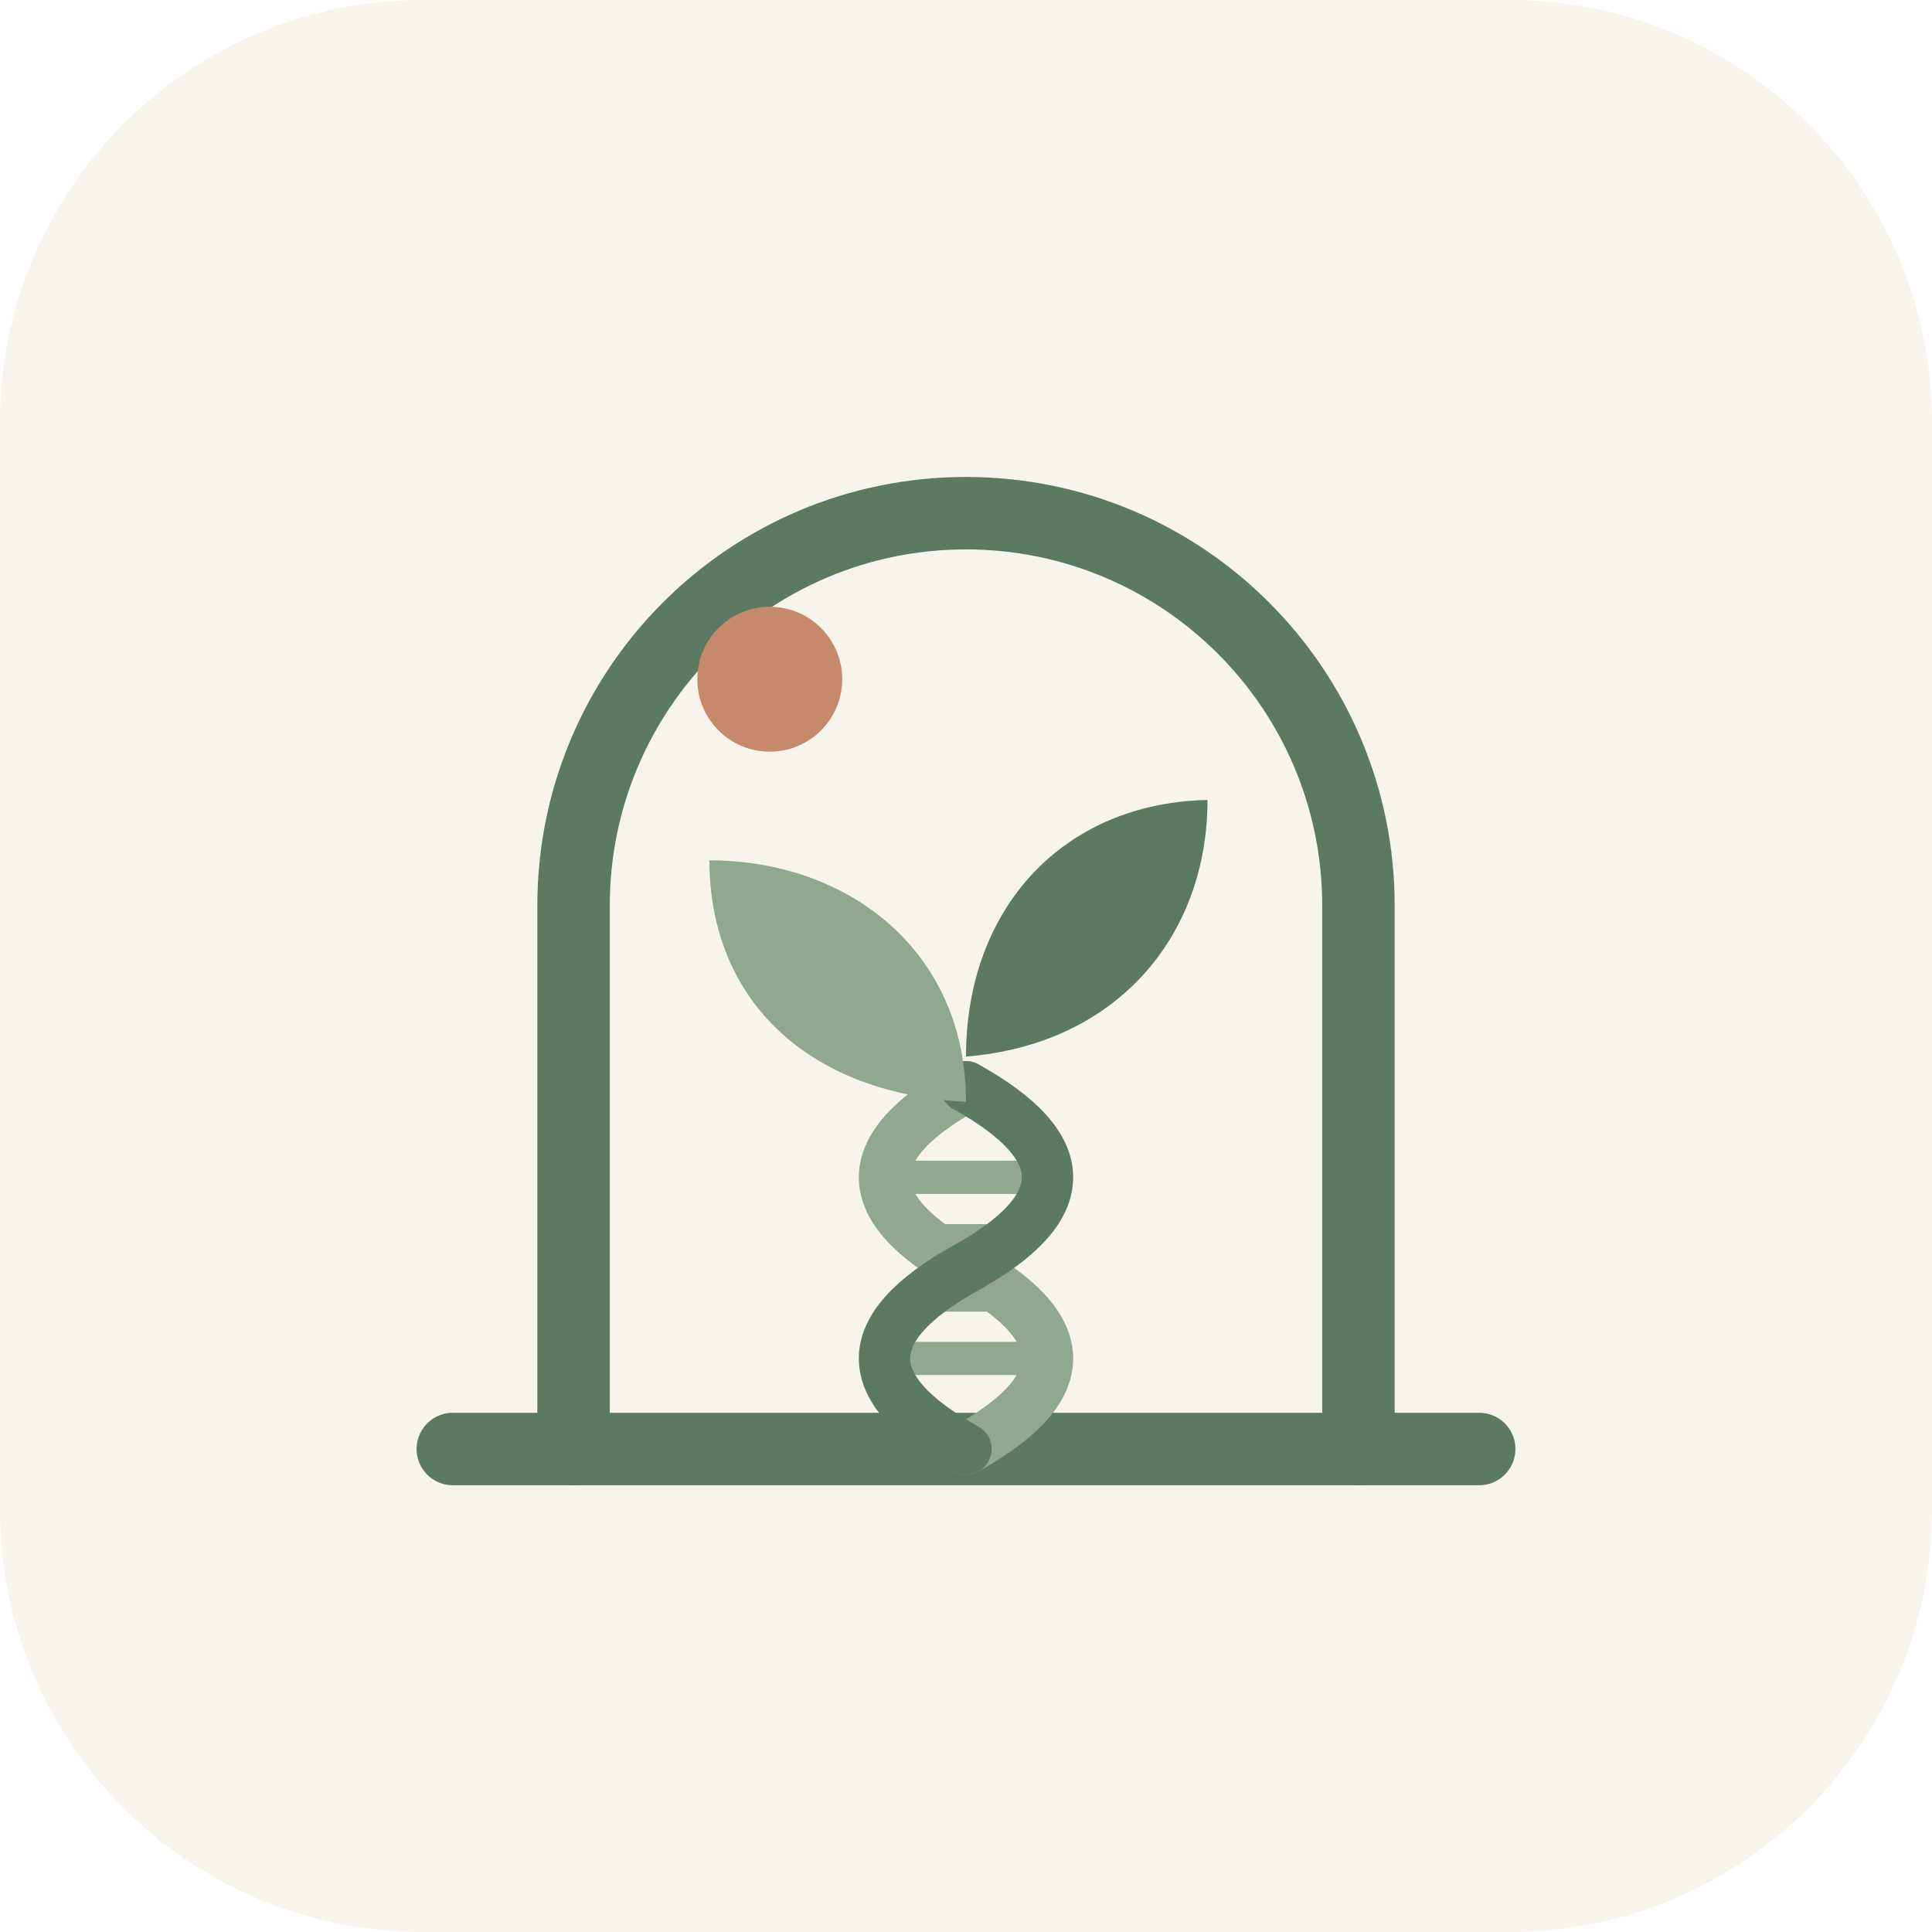
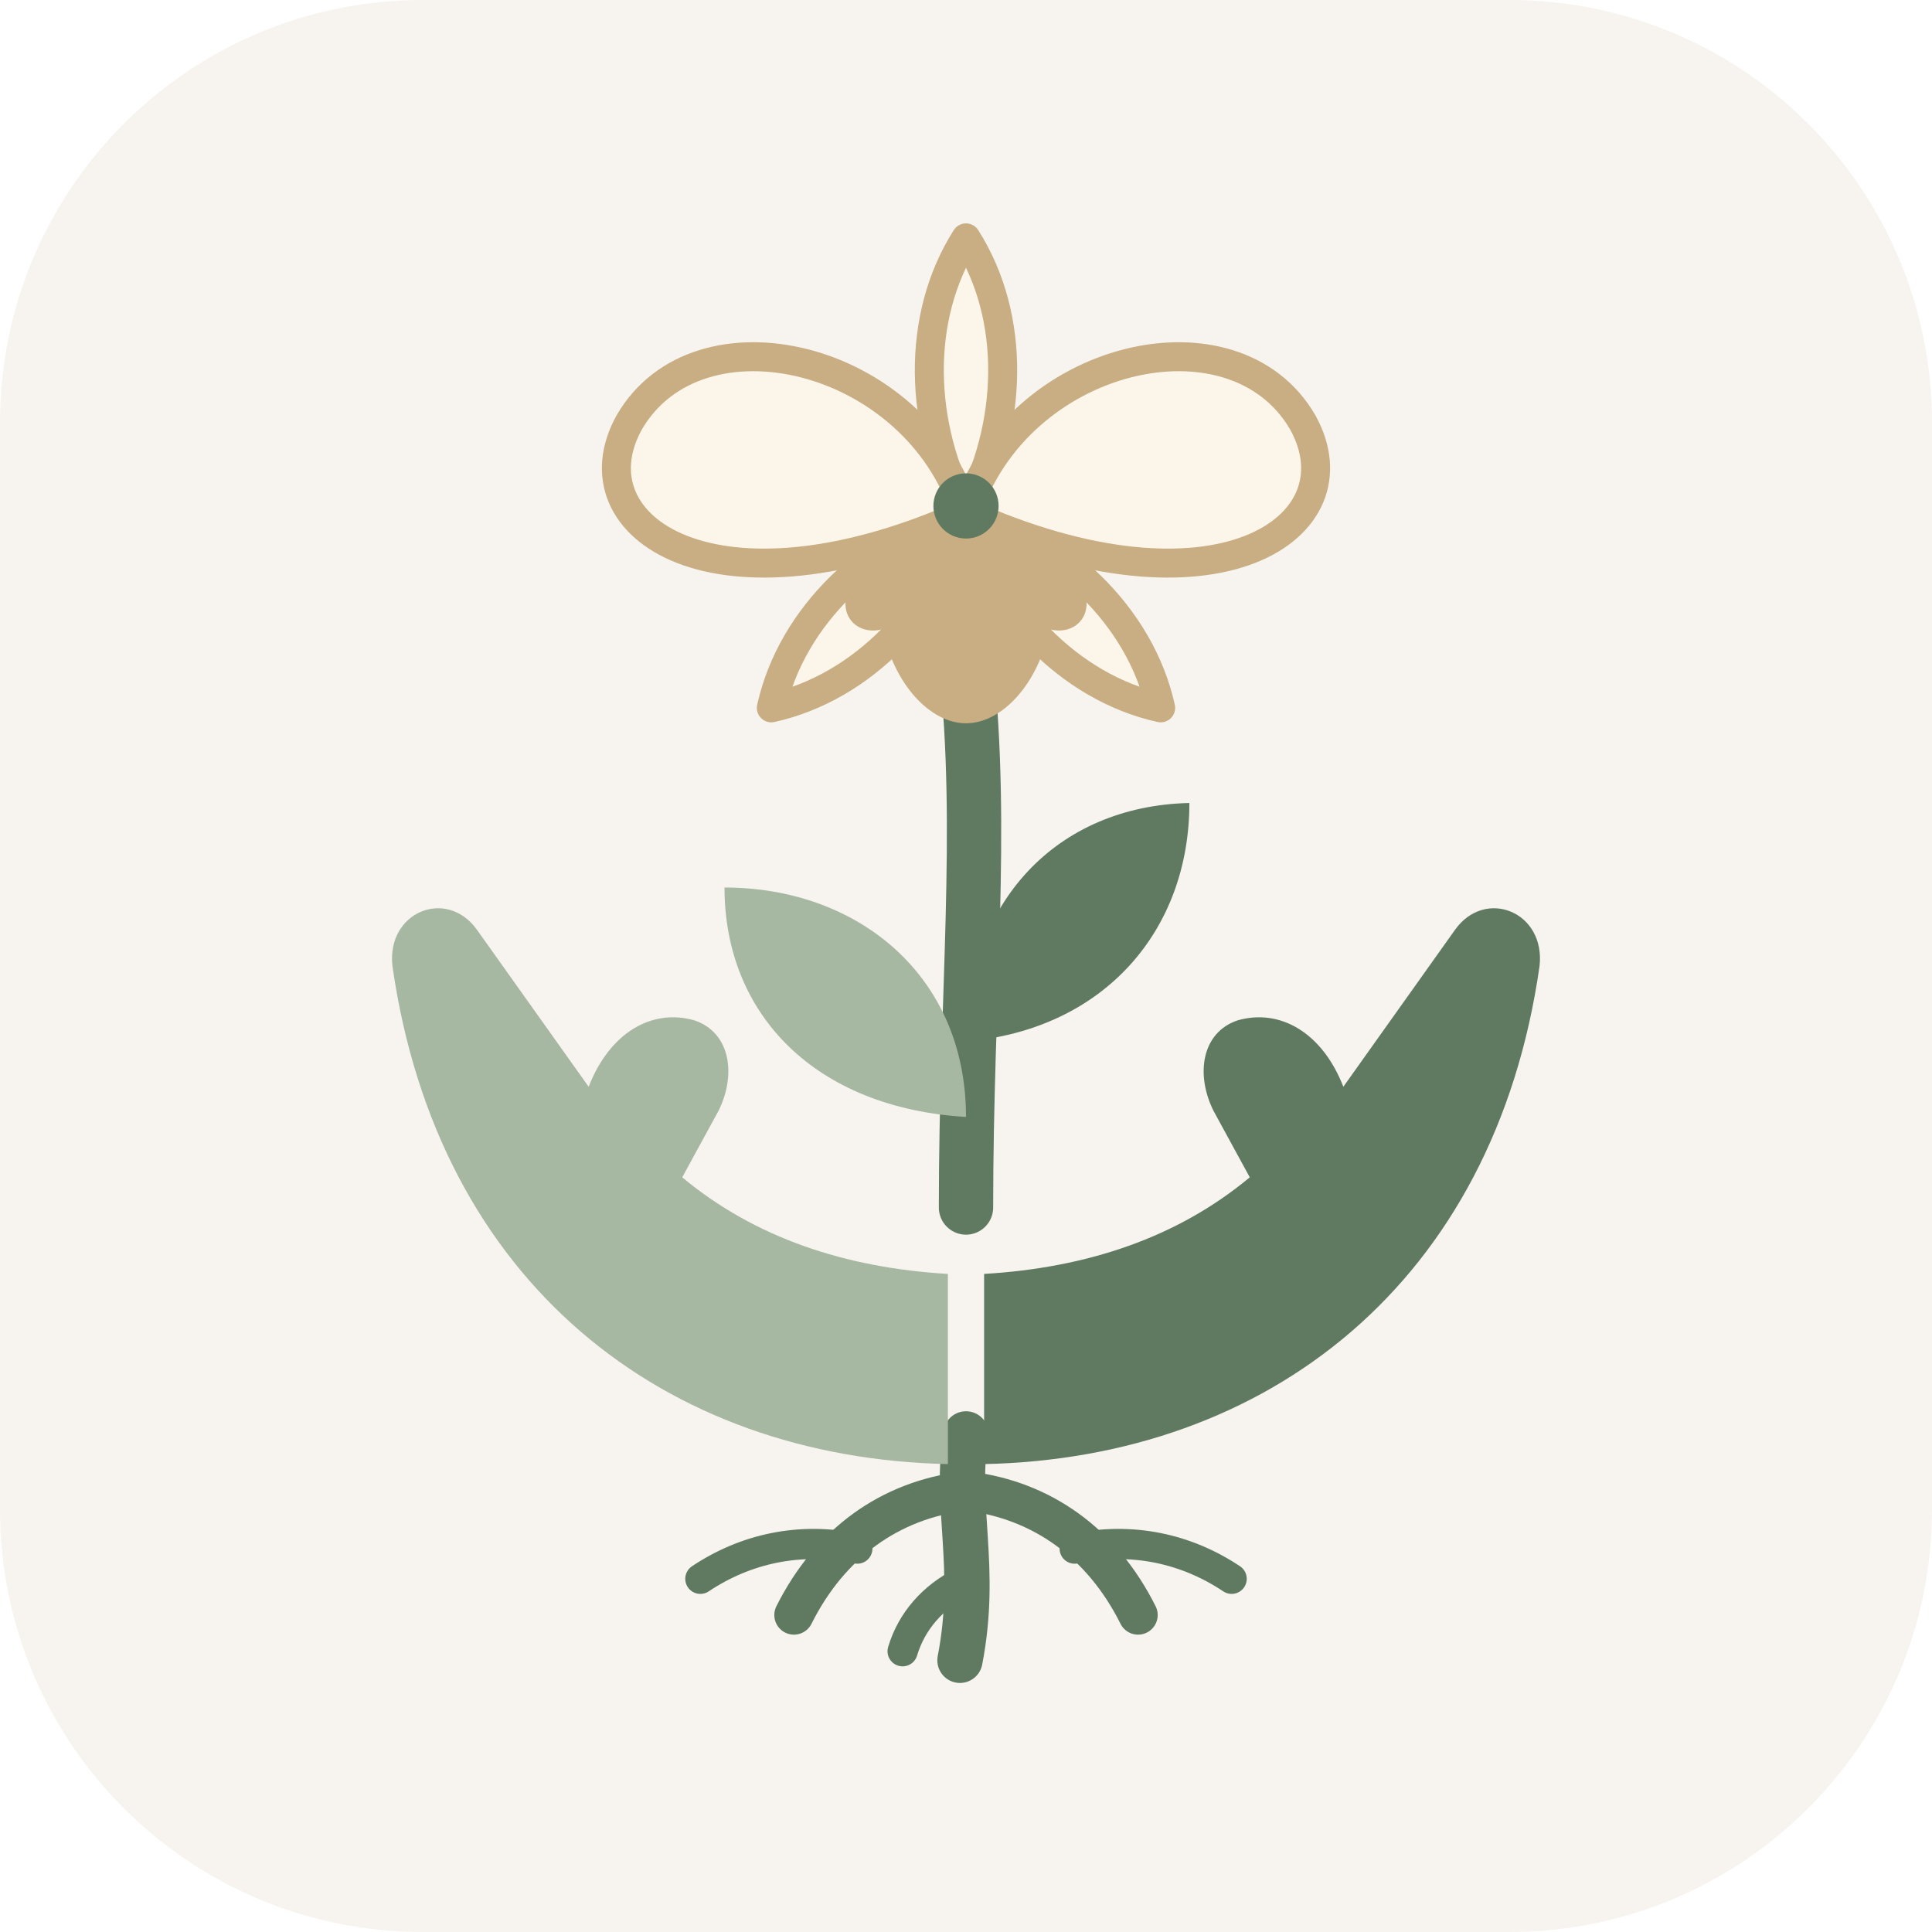
<svg xmlns="http://www.w3.org/2000/svg" viewBox="0 0 64 64">
-   <rect width="64" height="64" rx="14" fill="#F7F4EE" />
-   <g transform="translate(8 7)">
-     <path d="M11 41V23a13 13 0 0 1 26 0v18" fill="none" stroke="#5C7A62" stroke-width="2.4" stroke-linecap="round" />
-     <path d="M7 41h34" stroke="#5C7A62" stroke-width="2.4" stroke-linecap="round" />
-     <circle cx="17.5" cy="15.5" r="2.4" fill="#C7896B" />
-     <g stroke-linecap="round" fill="none">
-       <path d="M21.6 38h4.8M22.6 35.9h2.8M22.6 34.1h2.8M21.6 32h4.8" stroke="#8FA88F" stroke-width="1.1" />
-       <path d="M24 41c3.6-2 3.6-4 0-6s-3.6-4 0-6" stroke="#8FA88F" stroke-width="1.7" />
-       <path d="M24 41c-3.6-2-3.6-4 0-6s3.6-4 0-6" stroke="#5C7A62" stroke-width="1.7" />
+   <rect width="64" height="64" rx="14" fill="#F7F4EF" />
+   <g transform="translate(8 6)">
+     <g fill="none" stroke="#607A62" stroke-linecap="round">
+       <path d="M24 41.5c-.4 2.4.4 4.4-.2 7.5" stroke-width="1.5" />
+       <path d="M23.9 43.4c-2.4.3-4.4 1.7-5.6 4.1M24.1 43.4c2.4.3 4.4 1.7 5.6 4.1" stroke-width="1.3" />
+       <path d="M20.4 45.3c-1.9-.4-3.7 0-5.2 1M27.6 45.3c1.9-.4 3.7 0 5.2 1M23.9 46.4c-1 .5-1.7 1.3-2 2.3" stroke-width="1" />
+       <path d="M24 34c0-7 .6-12.5 0-18" stroke-width="1.8" />
    </g>
-     <path d="M24 29.5c-5.5-.3-8.5-3.6-8.5-8 4.6 0 8.5 3 8.5 8Z" fill="#8FA88F" />
-     <path d="M24 28c5-.4 8-4 8-8.5-4.8.1-8 3.6-8 8.5Z" fill="#5C7A62" />
+     <path d="M24 31c-5-.3-8-3.4-8-7.6 4.4 0 8 2.9 8 7.6Z" fill="#A7B8A2" />
+     <path d="M24 28.5c4.6-.4 7.4-3.7 7.4-7.9-4.4.1-7.4 3.3-7.4 7.9Z" fill="#607A62" />
+     <path d="M23.4 42.5C14 42.3 6.5 36.5 5 26c-.2-1.8 1.8-2.6 2.8-1.2l3.7 5.2c.7-1.8 2.1-2.6 3.5-2.2 1.2.4 1.4 1.8.8 3l-1.2 2.2c2.4 2 5.4 3 8.8 3.2Z" fill="#A7B8A2" />
+     <path d="M24.6 42.5C34 42.3 41.5 36.5 43 26c.2-1.8-1.8-2.6-2.8-1.2l-3.7 5.2c-.7-1.8-2.1-2.6-3.5-2.2-1.2.4-1.4 1.8-.8 3l1.2 2.2c-2.4 2-5.4 3-8.8 3.2Z" fill="#607A62" />
+     <g transform="translate(24 11) scale(1.2) translate(-24 -11)">
+       <path d="M24 11c-1.3-2.4-1.4-5.4 0-7.6 1.4 2.2 1.3 5.2 0 7.6Z" transform="rotate(135 24 11)" fill="#FCF6EA" stroke="#C8AE82" stroke-width="0.8" stroke-linejoin="round" />
+       <path d="M24 11c-1.3-2.4-1.4-5.4 0-7.6 1.4 2.2 1.3 5.2 0 7.6Z" transform="rotate(-135 24 11)" fill="#FCF6EA" stroke="#C8AE82" stroke-width="0.8" stroke-linejoin="round" />
+       <path d="M24 11c-1.3-2.4-1.4-5.4 0-7.6 1.4 2.2 1.3 5.2 0 7.6Z" fill="#FCF6EA" stroke="#C8AE82" stroke-width="0.8" stroke-linejoin="round" />
+       <path d="M24 11c-1.4-4.4-7.4-5.8-9.3-2.5-1.6 2.9 2.4 5.6 9.3 2.5Z" fill="#FCF6EA" stroke="#C8AE82" stroke-width="0.8" stroke-linejoin="round" />
+       <path d="M24 11c1.4-4.4 7.4-5.8 9.3-2.5 1.6 2.9-2.4 5.6-9.3 2.5Z" fill="#FCF6EA" stroke="#C8AE82" stroke-width="0.8" stroke-linejoin="round" />
+       <path d="M24 11c-1.2.2-2.6.9-3.2 2-.4.8.2 1.4.9 1.2.3 1.5 1.3 2.6 2.3 2.6s2-1.1 2.3-2.6c.7.2 1.3-.4.9-1.2-.6-1.1-2-1.8-3.2-2Z" fill="#C8AE82" />
+       <circle cx="24" cy="10.8" r="0.9" fill="#607A62" />
+     </g>
  </g>
</svg>
